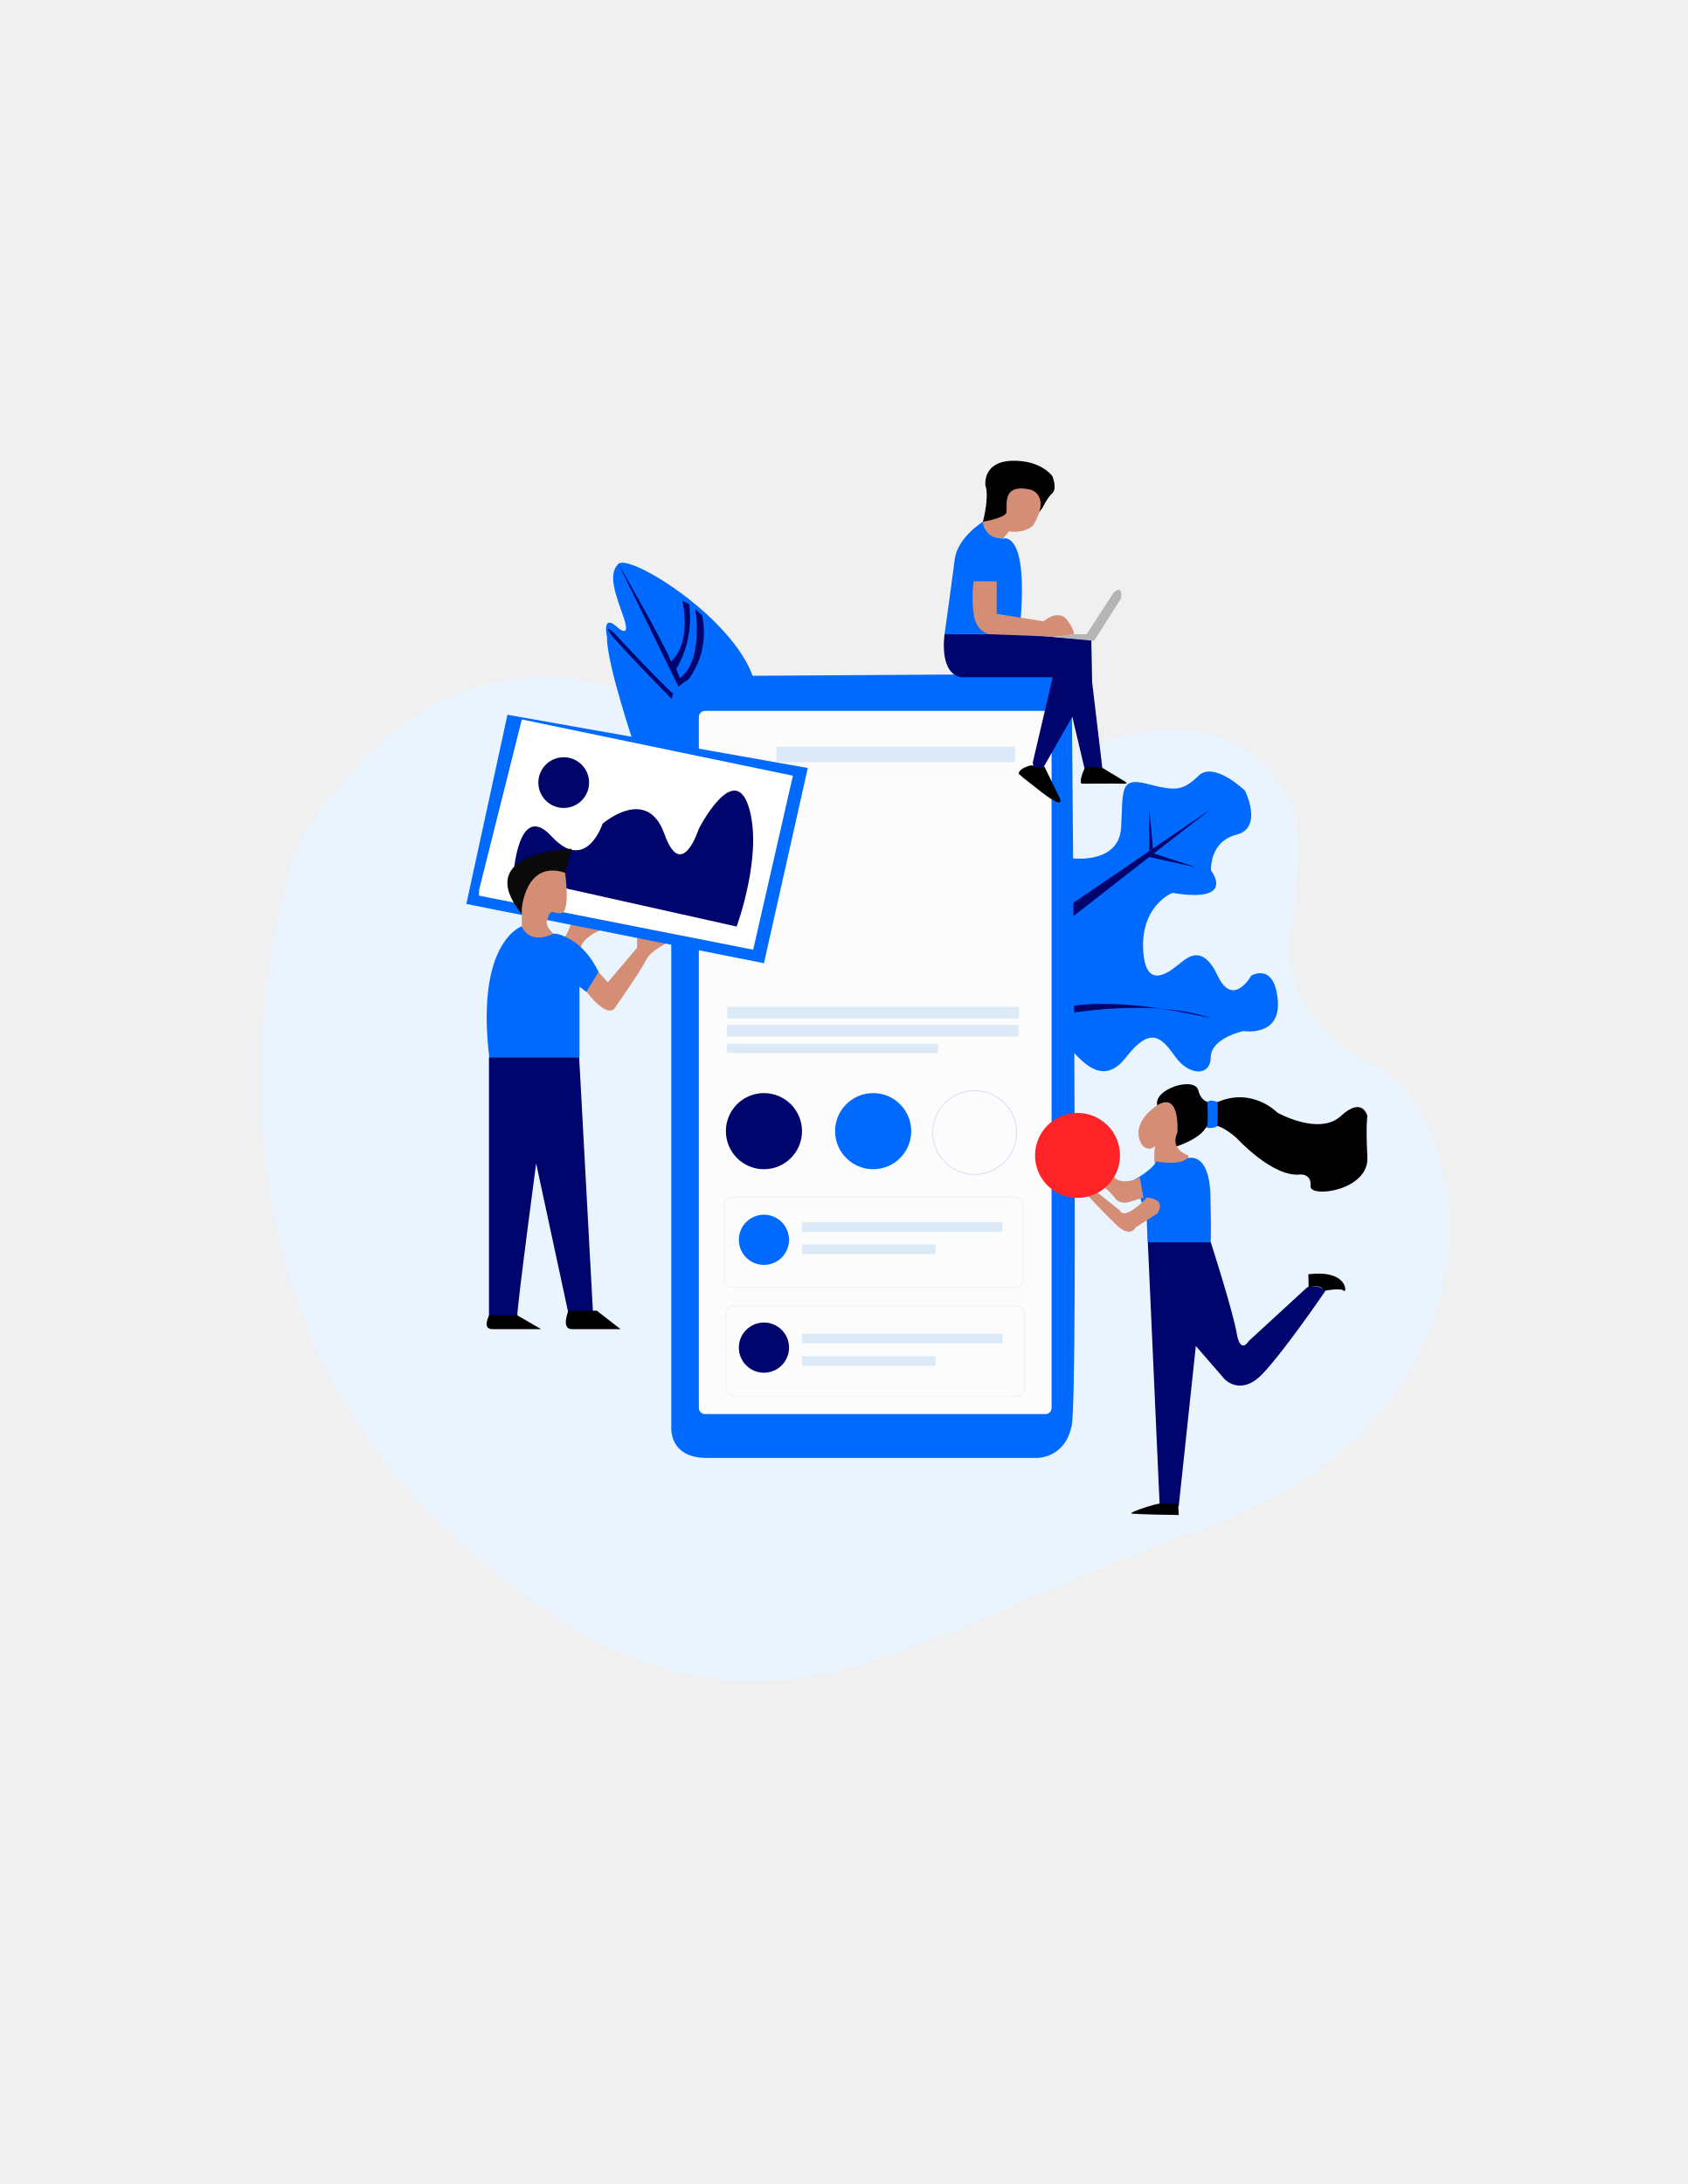
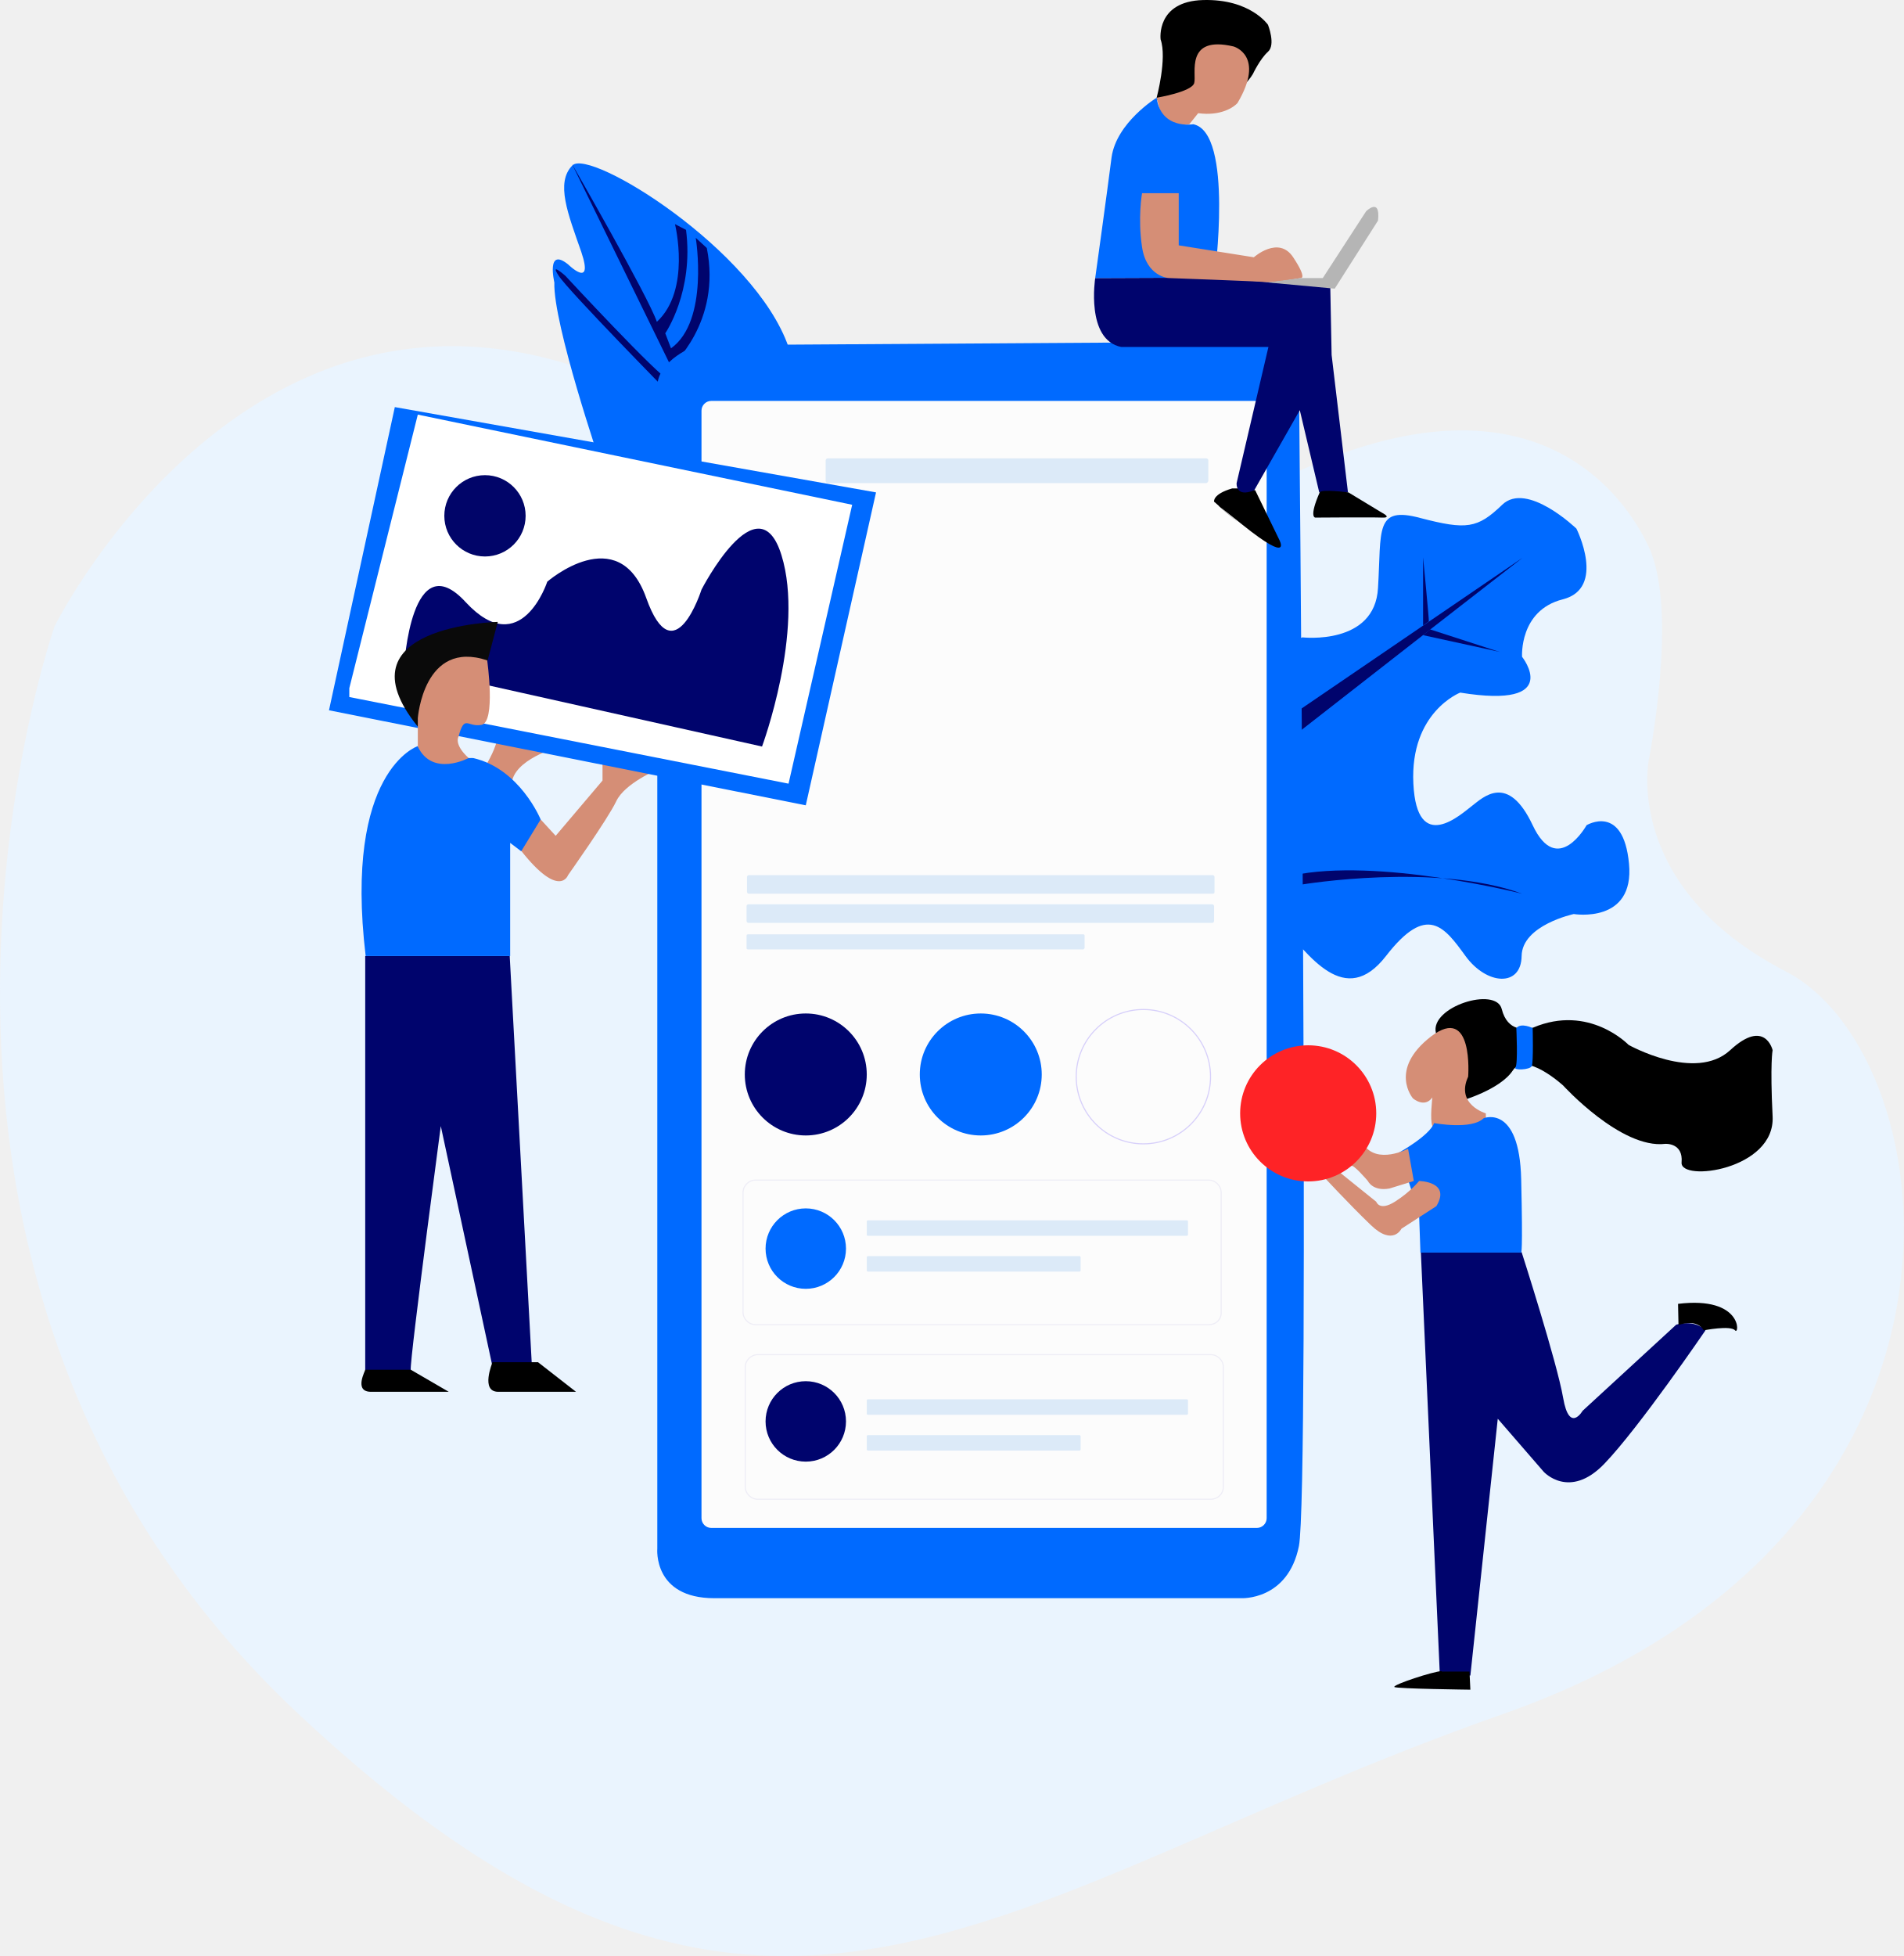
- <svg xmlns="http://www.w3.org/2000/svg" version="1.1" id="Layer_1" x="0px" y="0px" viewBox="0 0 612 792" style="enable-background:new 0 0 612 792;" xml:space="preserve">
-   <style type="text/css">
+ <svg xmlns="http://www.w3.org/2000/svg" width="113.991mm" height="117.096mm" viewBox="0 0 113.991 117.096" version="1.1" id="svg8">
+   <defs id="defs2" />
+   <g id="layer1" transform="translate(-17.08806,-30.65437)">
+     <g id="g124" transform="matrix(0.2645833,0,0,0.2645833,-7.95447,-13.55457)">
+       <path class="st0" d="m 246.2,259.4 c 0,0 59.3,62.9 124.6,23.7 65.3,-39.2 90.3,-6.6 97,7.8 6.7,14.4 0,48 0,48 0,0 -6.1,28.8 31,48 37.1,19.2 51.1,127.6 -64,168 -115.1,40.4 -166.1,99.8 -272.6,0 C 55.7,455.1 107,308.8 107,308.8 c 0,0 49.1,-99.2 139.2,-49.4 z" id="path12" />
+       <path class="st1" d="m 389.4,311.3 c 0,0 16.4,1.9 17.1,-11.2 0.8,-13.1 -0.8,-18.6 9.6,-15.8 10.4,2.7 12.9,2.4 18.5,-3 5.6,-5.4 16.8,5.4 16.8,5.4 0,0 6.8,13.5 -3.1,16 -9.9,2.5 -9.2,13 -9.2,13 0,0 9.5,11.9 -14,8.1 0,0 -11.4,4.4 -10.6,20.6 0.8,16.2 10.8,6.9 13.3,5 2.5,-1.9 8.1,-7.5 13.7,4.4 5.6,11.9 12.2,0 12.2,0 0,0 8.3,-5 9.6,8.7 1.3,13.7 -12.5,11.4 -12.5,11.4 0,0 -11.7,2.5 -11.8,9.5 -0.1,7.1 -7.9,6.6 -12.7,0 -4.8,-6.6 -8.7,-12 -18,0 -9.3,12 -17.5,-0.2 -24,-7.5 -6.5,-7.3 -7.1,-60.3 -7.1,-60.3 z" id="path14" />
+       <path class="st1" d="m 230.6,272.1 c 0,0 -10.8,-31.7 -10.5,-41.1 0,0 -1.9,-8.1 3.1,-4.1 0,0 5.9,5.8 3,-2.8 -3,-8.6 -5.9,-15.7 -2,-19.6 3.9,-3.9 41.2,19 48.9,41.1 7.7,22.1 4,26.5 4,26.5 z" id="path16" />
+       <path class="st2" d="m 389.4,367.2 c 0,0 30.3,-5 49.7,2.1 0,0 -32.8,-8.3 -52.1,-4.1" id="path18" />
+       <path class="st2" d="m 224.1,204.2 22.4,45.8 c 0,0 11.5,-9.9 8.1,-26.8 l -2.5,-2.3 c 0,0 3.1,18.8 -5.6,25 l -1.3,-3.4 c 0,0 6.5,-9.4 4.7,-23.4 l -2.5,-1.3 c 0,0 3.7,14.9 -4.1,22.1 -2,-5.8 -19.2,-35.7 -19.2,-35.7 z" id="path20" />
+       <path class="st2" d="m 222.6,229.5 c 0,0 21.2,22.9 23.7,23.8 v 3 c 0,0 -23.1,-23.5 -25.2,-26.8 -2.2,-3.3 1.5,0 1.5,0 z" id="path22" />
+       <polygon class="st2" points="439.2,293.3 419.5,308.6 384.5,335.9 384.5,330.6 " id="polygon24" />
+       <path d="m 356.4,189.2 c 0,0 2.4,-8.9 0.9,-13.2 0,0 -1.1,-8.6 9.6,-8.9 10.7,-0.3 14.7,5.6 14.7,5.6 0,0 1.8,4.5 0,6.1 -1.8,1.6 -3.4,5 -3.4,5 0,0 -3,5.3 -7.6,4.8 -4.6,-0.5 -14,1.2 -14,1.2" id="path26" />
+       <path class="st3" d="m 356.4,189.2 c 0,0 7.9,-1.3 8.5,-3.3 0.6,-2 -2.2,-10.9 8.9,-8.3 0,0 7.3,2 0.9,12.8 -0.8,0.9 -3.7,3 -8.9,2.3 l -2,2.5 -5.6,0.8 z" id="path28" />
+       <path class="st1" d="m 243.4,254.6 v 262.9 c 0,0 -1,11.2 12.9,11.2 13.9,0 119.2,0 119.2,0 0,0 10.6,0.6 13.1,-11.8 2.5,-12.5 0,-264.8 0,-264.8 0,0 -1.3,-14.3 -21.8,-9.4 l -19.3,1.9 -95.3,0.6 c 0,0.1 -8.8,3.2 -8.8,9.4 z" id="path30" />
+       <path class="st4" d="M 379.1,512.8 H 255.6 c -1.2,0 -2.2,-1 -2.2,-2.2 V 260 c 0,-1.2 1,-2.2 2.2,-2.2 h 123.5 c 1.2,0 2.2,1 2.2,2.2 v 250.6 c 0,1.2 -1,2.2 -2.2,2.2 z" id="path32" />
+       <path class="st5" d="M 367.6,276.4 H 282 c -0.3,0 -0.5,-0.2 -0.5,-0.5 v -4.6 c 0,-0.3 0.2,-0.5 0.5,-0.5 h 85.6 c 0.3,0 0.5,0.2 0.5,0.5 v 4.6 c -0.1,0.3 -0.3,0.5 -0.5,0.5 z" id="path34" />
+       <path class="st5" d="m 369.1,369.3 h -105 c -0.2,0 -0.4,-0.2 -0.4,-0.4 v -3.4 c 0,-0.2 0.2,-0.4 0.4,-0.4 h 105 c 0.2,0 0.4,0.2 0.4,0.4 v 3.4 c 0,0.2 -0.1,0.4 -0.4,0.4 z" id="path36" />
+       <path class="st5" d="M 369,375.9 H 264 c -0.2,0 -0.4,-0.2 -0.4,-0.4 v -3.4 c 0,-0.2 0.2,-0.4 0.4,-0.4 h 105 c 0.2,0 0.4,0.2 0.4,0.4 v 3.4 c -0.1,0.3 -0.2,0.4 -0.4,0.4 z" id="path38" />
+       <path class="st5" d="m 339.8,381.9 h -75.9 c -0.2,0 -0.3,-0.1 -0.3,-0.3 v -2.8 c 0,-0.2 0.1,-0.3 0.3,-0.3 h 75.9 c 0.2,0 0.3,0.1 0.3,0.3 v 2.8 c -0.1,0.1 -0.2,0.3 -0.3,0.3 z" id="path40" />
+       <circle class="st1" cx="316.6" cy="410.2" r="13.8" id="circle42" />
+       <circle class="st2" cx="277" cy="410.2" r="13.8" id="circle44" />
+       <circle class="st6" cx="353.4" cy="410.7" r="15.2" id="circle46" />
+       <path d="m 374.8,277.6 2.1,0.2 1.8,0.2 5.4,11.1 c 0,0 3.3,6 -8.3,-3.3 -4,-3.2 -5.4,-4.3 -5.4,-4.3 -0.1,0 4.5,3.9 4.5,3.9 l -5.5,-4.8 c 0,0 -0.4,-1.7 4.1,-3" id="path48" />
+       <path class="st2" d="m 342.5,230 c 0,0 -2.2,14 5.9,15.6 h 29.6 3.7 l -7.2,30.8 c 0,0 -0.3,3.4 4,1.6 l 10.3,-18.1 4.4,18.6 h 6.5 l -3.7,-31.1 -0.3,-15.3 -26.3,-2.2 z" id="path50" />
+       <path class="st1" d="m 369.5,229.9 c 0,0 4.4,-32.8 -4.8,-34.7 0,0 -7.3,1.3 -8.3,-6 0,0 -9.1,5.6 -10.2,13.5 -1,7.9 -3.7,27.3 -3.7,27.3 z" id="path52" />
+       <path class="st3" d="m 353.1,210.8 h 8.3 v 11.8 l 17,2.7 c 0,0 5.6,-5 8.9,0 3.3,5 1.7,4.7 1.7,4.7 0,0 -5.8,1.1 -8.1,0.9 -2.3,-0.2 -21.8,-0.9 -21.8,-0.9 0,0 -5,-0.3 -6,-7 -1,-6.6 0,-12.2 0,-12.2 z" id="path54" />
+       <path class="st7" d="m 389,230 h 5 l 9.8,-15.1 c 0,0 3.3,-3.3 2.7,2.1 l -9.8,15.4 -15.1,-1.4 z" id="path56" />
+       <path d="m 393.3,278.5 c 0.3,-0.8 6.5,0 6.5,0 l 7.6,4.6 c 0,0 2.4,1.2 0,1.1 -2.4,-0.1 -15.1,0 -15.1,0 0,0 -1.5,0 1,-5.7 z" id="path58" />
+       <path d="m 425.2,416.2 c 0,0 8.9,-2.5 11.8,-6.9 2.9,-4.4 11.4,3.4 11.4,3.4 0,0 13.1,14.4 23.1,13.2 0,0 4.1,-0.3 3.7,4.2 -0.4,4.5 21.2,1.7 20.6,-10.4 -0.6,-12.1 0,-15 0,-15 0,0 -1.7,-7.3 -9.6,0 -7.9,7.3 -23,-1.2 -23,-1.2 0,0 -8.9,-9.3 -21.6,-3.9 -1.7,0.5 -5.8,1 -7.1,-4.2 -1.3,-5.2 -16.3,-0.5 -14.9,5.4 1.4,5.9 5.6,15.4 5.6,15.4 z" id="path60" />
+       <path class="st3" d="m 418.8,415.4 c 0,0 -0.6,5 0,6.5 0.6,1.5 12.1,0 12.1,0 V 419 c 0,0 -6.9,-2 -4,-8.3 0,0 1.3,-16.5 -8.4,-9.1 -9.7,7.5 -4.1,14 -4.1,14 0,0 2.6,2.3 4.4,-0.2 z" id="path62" />
+       <path class="st2" d="m 416.2,450.5 4.3,95.7 h 6.9 l 6.2,-58.1 10.4,12 c 0,0 5.8,6.4 13.7,-1.8 7.9,-8.2 22.9,-30.2 22.9,-30.2 0,0 -2.1,-2.5 -6.6,-1.3 l -21.2,19.5 c 0,0 -3,5.2 -4.4,-2.9 -1.4,-8.1 -9.4,-33 -9.4,-33 h -22.8 z" id="path64" />
+       <path class="st1" d="m 411.2,427.9 c 0,0 6.9,-3.8 8,-6.7 0,0 8.5,1.6 11.2,-1.1 0,0 8.1,-3.3 8.5,13.8 0.4,17.1 0,16.6 0,16.6 h -22.8 l -0.3,-8.6 -3.1,-9.8 z" id="path66" />
+       <path class="st3" d="m 397.4,432 8.7,7 c 0,0 0.7,2.2 4.2,0 3.5,-2.2 5.5,-4.7 5.5,-4.7 0,0 7.3,0.1 3.9,5.7 l -7.9,5.1 c 0,0 -1.9,4 -6.9,-0.8 -5,-4.8 -11,-11.3 -11,-11.3 z" id="path68" />
+       <path class="st3" d="m 400.4,430.9 c 0.5,-0.5 3.8,3.4 3.8,3.4 0,0 1.1,2.4 4.9,1.7 l 5.5,-1.7 -1.3,-7.3 c 0,0 -7,3.7 -10.1,-1 -3.1,-4.7 -5.8,1.4 -5.8,1.4" id="path70" />
+       <path d="m 420.9,545.2 c -1.7,0 -11.2,3.1 -10.7,3.6 0.6,0.4 17.2,0.6 17.2,0.6 l -0.2,-4.1 h -6.3 z" id="path72" />
+       <path d="m 474.5,466.9 c 0,0 4.1,-1.6 5.7,1.2 0,0 6.1,-1.2 7.1,0 1,1.2 1.8,-7.8 -12.9,-6 z" id="path74" />
+       <path class="st2" d="m 192,410.7 14,65.1 h 9 l -5,-92.4 h -32.7 v 93.7 c 0,0 10.6,2.2 10.3,0 -0.3,-2.2 7.6,-61.2 7.6,-61.2" id="path76" />
+       <path class="st3" d="m 221.8,335.9 c 0,0 -9.7,2.4 -11.2,7.6 -1.5,5.2 -8.3,0 -8.3,0 0,0 4.5,-5.2 5.3,-11 l 13,3.4" id="path78" />
+       <path d="m 178.6,482 h 17.6 l -8.6,-5 h -10.3 c 0.1,0.1 -2.7,5 1.3,5 z" id="path80" />
+       <path d="M 207.4,482 H 225 l -8.6,-6.7 h -10.3 c 0,0.1 -2.8,6.7 1.3,6.7 z" id="path82" />
+       <path class="st3" d="m 217,352.5 3.4,3.7 10.6,-12.5 v -5.9 l 12.5,3.4 c 0,0 -7.5,3.1 -9.4,7.2 -1.9,4 -10.9,16.7 -10.9,16.7 0,0 -1.9,5.5 -10.6,-5.5 -8.7,-11 -3.4,-11 -3.4,-11 z" id="path84" />
+       <polygon class="st1" points="184,259.2 169.1,327.8 277,349.3 292.9,278.5 " id="polygon86" />
+       <path class="st1" d="m 189.2,335.9 c 0,0 -16.8,5.5 -11.8,47.5 h 32.7 v -25.6 l 2.5,1.9 4.4,-7.2 c 0,0 -4.7,-11.5 -15.3,-13.9 0,-0.1 -10.9,0.8 -12.5,-2.7 z" id="path88" />
+       <polygon class="st8" points="173.7,322.8 173.7,324.8 273.1,344.4 287.5,281.3 189.2,260.9 " id="polygon90" />
+       <path class="st2" d="m 186.1,317.9 81,18.1 c 0,0 9.7,-26.2 4.4,-43.3 -5.3,-17.1 -18.1,7.8 -18.1,7.8 0,0 -6.2,19.6 -12.5,1.9 -6.3,-17.7 -22.4,-3.7 -22.4,-3.7 0,0 -5.9,18.1 -18.4,4.7 -12.4,-13.6 -14,14.5 -14,14.5 z" id="path92" />
+       <path class="st9" d="m 205,316.5 2.3,-8.7 c 0,0 -36.6,0.8 -18.1,23.7" id="path94" />
+       <path class="st3" d="m 198.4,333.8 c 0,0 -1.1,1.7 2.3,4.8 0,0 -8.2,4.4 -11.5,-2.6 v -6.4 c 0,0 1.3,-17.9 15.7,-13.1 0,0 2,14 -1.3,14.6 -3.2,0.6 -3.8,-2.5 -5.2,2.7 z" id="path96" />
+       <circle class="st10" cx="204.4" cy="283.8" r="9.2" id="circle98" />
+       <polyline class="st2" points="434.1,314.6 433.1,314.3 418.3,309.5 416.7,310.8  " id="polyline100" />
+       <path class="st2" d="m 418,307.7 c 0.1,-0.1 -1.3,-14.5 -1.3,-14.5 v 15.4" id="path102" />
+       <circle class="st2" cx="277" cy="488.7" r="9.1" id="circle104" />
+       <circle class="st1" cx="277" cy="449.6" r="9.1" id="circle106" />
+       <path class="st5" d="m 363.2,446.7 h -72.1 c -0.2,0 -0.3,-0.1 -0.3,-0.3 v -2.9 c 0,-0.2 0.1,-0.3 0.3,-0.3 h 72.1 c 0.2,0 0.3,0.1 0.3,0.3 v 2.9 c 0,0.2 -0.1,0.3 -0.3,0.3 z" id="path108" />
+       <path class="st5" d="m 338.9,454.8 h -47.8 c -0.2,0 -0.3,-0.1 -0.3,-0.3 v -2.9 c 0,-0.2 0.1,-0.3 0.3,-0.3 h 47.8 c 0.2,0 0.3,0.1 0.3,0.3 v 2.9 c 0,0.2 -0.1,0.3 -0.3,0.3 z" id="path110" />
+       <path class="st5" d="m 338.9,495.3 h -47.8 c -0.2,0 -0.3,-0.1 -0.3,-0.3 v -2.9 c 0,-0.2 0.1,-0.3 0.3,-0.3 h 47.8 c 0.2,0 0.3,0.1 0.3,0.3 v 2.9 c 0,0.2 -0.1,0.3 -0.3,0.3 z" id="path112" />
+       <path class="st5" d="m 363.2,487.2 h -72.1 c -0.2,0 -0.3,-0.1 -0.3,-0.3 V 484 c 0,-0.2 0.1,-0.3 0.3,-0.3 h 72.1 c 0.2,0 0.3,0.1 0.3,0.3 v 2.9 c 0,0.2 -0.1,0.3 -0.3,0.3 z" id="path114" />
+       <path class="st11" d="M 368.7,506.3 H 266.1 c -1.5,0 -2.8,-1.3 -2.8,-2.8 v -27.1 c 0,-1.5 1.3,-2.8 2.8,-2.8 h 102.6 c 1.5,0 2.8,1.3 2.8,2.8 v 27.1 c 0,1.6 -1.3,2.8 -2.8,2.8 z" id="path116" />
+       <path class="st11" d="M 368.3,466.8 H 265.6 c -1.5,0 -2.8,-1.3 -2.8,-2.8 v -27.1 c 0,-1.5 1.3,-2.8 2.8,-2.8 h 102.6 c 1.5,0 2.8,1.3 2.8,2.8 V 464 c 0.1,1.6 -1.2,2.8 -2.7,2.8 z" id="path118" />
+       <path class="st1" d="m 437.8,399.7 c 0,0 0.4,8.2 -0.2,8.9 -0.6,0.7 3.3,0.6 3.7,-0.3 0.4,-0.9 0.2,-8.6 0.2,-8.6 0,0 -2.6,-1.3 -3.7,0 z" id="path120" />
+       <circle class="st12" cx="390.7" cy="419" r="15.4" id="circle122" />
+     </g>
+   </g>
+   <style type="text/css" id="style10">
	.st0{fill:#EAF4FE;}
	.st1{fill:#006AFF;}
	.st2{fill:#00046D;}
	.st3{fill:#D58E76;}
	.st4{fill:#FCFCFC;}
	.st5{fill:#DCEAF8;}
	.st6{fill:none;stroke:#D7D0FA;stroke-width:0.25;stroke-miterlimit:10;}
	.st7{fill:#B5B5B5;}
	.st8{fill:#FFFFFF;}
	.st9{fill:#0A0A0A;}
	.st10{fill:#010569;}
	.st11{fill:none;stroke:#EEEDF6;stroke-width:0.25;stroke-miterlimit:10;}
	.st12{fill:#FE2326;}
</style>
-   <g>
-     <path class="st0" d="M246.2,259.4c0,0,59.3,62.9,124.6,23.7s90.3-6.6,97,7.8c6.7,14.4,0,48,0,48s-6.1,28.8,31,48s51.1,127.6-64,168   s-166.1,99.8-272.6,0s-55.2-246.1-55.2-246.1S156.1,209.6,246.2,259.4z" />
-     <path class="st1" d="M389.4,311.3c0,0,16.4,1.9,17.1-11.2c0.8-13.1-0.8-18.6,9.6-15.8c10.4,2.7,12.9,2.4,18.5-3   c5.6-5.4,16.8,5.4,16.8,5.4s6.8,13.5-3.1,16c-9.9,2.5-9.2,13-9.2,13s9.5,11.9-14,8.1c0,0-11.4,4.4-10.6,20.6s10.8,6.9,13.3,5   c2.5-1.9,8.1-7.5,13.7,4.4s12.2,0,12.2,0s8.3-5,9.6,8.7s-12.5,11.4-12.5,11.4s-11.7,2.5-11.8,9.5c-0.1,7.1-7.9,6.6-12.7,0   c-4.8-6.6-8.7-12-18,0s-17.5-0.2-24-7.5s-7.1-60.3-7.1-60.3L389.4,311.3z" />
-     <path class="st1" d="M230.6,272.1c0,0-10.8-31.7-10.5-41.1c0,0-1.9-8.1,3.1-4.1c0,0,5.9,5.8,3-2.8c-3-8.6-5.9-15.7-2-19.6   c3.9-3.9,41.2,19,48.9,41.1s4,26.5,4,26.5H230.6z" />
-     <path class="st2" d="M389.4,367.2c0,0,30.3-5,49.7,2.1c0,0-32.8-8.3-52.1-4.1" />
-     <path class="st2" d="M224.1,204.2l22.4,45.8c0,0,11.5-9.9,8.1-26.8l-2.5-2.3c0,0,3.1,18.8-5.6,25l-1.3-3.4c0,0,6.5-9.4,4.7-23.4   l-2.5-1.3c0,0,3.7,14.9-4.1,22.1C241.3,234.1,224.1,204.2,224.1,204.2z" />
-     <path class="st2" d="M222.6,229.5c0,0,21.2,22.9,23.7,23.8v3c0,0-23.1-23.5-25.2-26.8C218.9,226.2,222.6,229.5,222.6,229.5z" />
-     <polygon class="st2" points="439.2,293.3 419.5,308.6 384.5,335.9 384.5,330.6  " />
-     <path d="M356.4,189.2c0,0,2.4-8.9,0.9-13.2c0,0-1.1-8.6,9.6-8.9s14.7,5.6,14.7,5.6s1.8,4.5,0,6.1s-3.4,5-3.4,5s-3,5.3-7.6,4.8   s-14,1.2-14,1.2" />
-     <path class="st3" d="M356.4,189.2c0,0,7.9-1.3,8.5-3.3c0.6-2-2.2-10.9,8.9-8.3c0,0,7.3,2,0.9,12.8c-0.8,0.9-3.7,3-8.9,2.3l-2,2.5   l-5.6,0.8L356.4,189.2z" />
-     <path class="st1" d="M243.4,254.6v262.9c0,0-1,11.2,12.9,11.2c13.9,0,119.2,0,119.2,0s10.6,0.6,13.1-11.8c2.5-12.5,0-264.8,0-264.8   s-1.3-14.3-21.8-9.4l-19.3,1.9l-95.3,0.6C252.2,245.3,243.4,248.4,243.4,254.6z" />
-     <path class="st4" d="M379.1,512.8H255.6c-1.2,0-2.2-1-2.2-2.2V260c0-1.2,1-2.2,2.2-2.2h123.5c1.2,0,2.2,1,2.2,2.2v250.6   C381.3,511.8,380.3,512.8,379.1,512.8z" />
-     <path class="st5" d="M367.6,276.4h-85.6c-0.3,0-0.5-0.2-0.5-0.5v-4.6c0-0.3,0.2-0.5,0.5-0.5h85.6c0.3,0,0.5,0.2,0.5,0.5v4.6   C368,276.2,367.8,276.4,367.6,276.4z" />
-     <path class="st5" d="M369.1,369.3h-105c-0.2,0-0.4-0.2-0.4-0.4v-3.4c0-0.2,0.2-0.4,0.4-0.4h105c0.2,0,0.4,0.2,0.4,0.4v3.4   C369.5,369.1,369.4,369.3,369.1,369.3z" />
-     <path class="st5" d="M369,375.9H264c-0.2,0-0.4-0.2-0.4-0.4v-3.4c0-0.2,0.2-0.4,0.4-0.4h105c0.2,0,0.4,0.2,0.4,0.4v3.4   C369.3,375.8,369.2,375.9,369,375.9z" />
-     <path class="st5" d="M339.8,381.9h-75.9c-0.2,0-0.3-0.1-0.3-0.3v-2.8c0-0.2,0.1-0.3,0.3-0.3h75.9c0.2,0,0.3,0.1,0.3,0.3v2.8   C340,381.7,339.9,381.9,339.8,381.9z" />
-     <circle class="st1" cx="316.6" cy="410.2" r="13.8" />
-     <circle class="st2" cx="277" cy="410.2" r="13.8" />
-     <circle class="st6" cx="353.4" cy="410.7" r="15.2" />
-     <path d="M374.8,277.6l2.1,0.2l1.8,0.2l5.4,11.1c0,0,3.3,6-8.3-3.3c-4-3.2-5.4-4.3-5.4-4.3c-0.1,0,4.5,3.9,4.5,3.9l-5.5-4.8   c0,0-0.4-1.7,4.1-3" />
-     <path class="st2" d="M342.5,230c0,0-2.2,14,5.9,15.6H378h3.7l-7.2,30.8c0,0-0.3,3.4,4,1.6l10.3-18.1l4.4,18.6h6.5l-3.7-31.1   l-0.3-15.3l-26.3-2.2L342.5,230L342.5,230z" />
-     <path class="st1" d="M369.5,229.9c0,0,4.4-32.8-4.8-34.7c0,0-7.3,1.3-8.3-6c0,0-9.1,5.6-10.2,13.5c-1,7.9-3.7,27.3-3.7,27.3   L369.5,229.9z" />
-     <path class="st3" d="M353.1,210.8h8.3v11.8l17,2.7c0,0,5.6-5,8.9,0s1.7,4.7,1.7,4.7s-5.8,1.1-8.1,0.9c-2.3-0.2-21.8-0.9-21.8-0.9   s-5-0.3-6-7C352.1,216.4,353.1,210.8,353.1,210.8z" />
-     <path class="st7" d="M389,230h5l9.8-15.1c0,0,3.3-3.3,2.7,2.1l-9.8,15.4l-15.1-1.4L389,230z" />
-     <path d="M393.3,278.5c0.3-0.8,6.5,0,6.5,0l7.6,4.6c0,0,2.4,1.2,0,1.1s-15.1,0-15.1,0S390.8,284.2,393.3,278.5z" />
-     <path d="M425.2,416.2c0,0,8.9-2.5,11.8-6.9s11.4,3.4,11.4,3.4s13.1,14.4,23.1,13.2c0,0,4.1-0.3,3.7,4.2   c-0.4,4.5,21.2,1.7,20.6-10.4s0-15,0-15s-1.7-7.3-9.6,0c-7.9,7.3-23-1.2-23-1.2s-8.9-9.3-21.6-3.9c-1.7,0.5-5.8,1-7.1-4.2   c-1.3-5.2-16.3-0.5-14.9,5.4S425.2,416.2,425.2,416.2z" />
-     <path class="st3" d="M418.8,415.4c0,0-0.6,5,0,6.5s12.1,0,12.1,0V419c0,0-6.9-2-4-8.3c0,0,1.3-16.5-8.4-9.1c-9.7,7.5-4.1,14-4.1,14   S417,417.9,418.8,415.4z" />
-     <path class="st2" d="M416.2,450.5l4.3,95.7h6.9l6.2-58.1l10.4,12c0,0,5.8,6.4,13.7-1.8c7.9-8.2,22.9-30.2,22.9-30.2   s-2.1-2.5-6.6-1.3l-21.2,19.5c0,0-3,5.2-4.4-2.9c-1.4-8.1-9.4-33-9.4-33H416.2z" />
-     <path class="st1" d="M411.2,427.9c0,0,6.9-3.8,8-6.7c0,0,8.5,1.6,11.2-1.1c0,0,8.1-3.3,8.5,13.8c0.4,17.1,0,16.6,0,16.6h-22.8   l-0.3-8.6l-3.1-9.8L411.2,427.9z" />
-     <path class="st3" d="M397.4,432l8.7,7c0,0,0.7,2.2,4.2,0s5.5-4.7,5.5-4.7s7.3,0.1,3.9,5.7l-7.9,5.1c0,0-1.9,4-6.9-0.8   S393.9,433,393.9,433L397.4,432z" />
-     <path class="st3" d="M400.4,430.9c0.5-0.5,3.8,3.4,3.8,3.4s1.1,2.4,4.9,1.7l5.5-1.7l-1.3-7.3c0,0-7,3.7-10.1-1s-5.8,1.4-5.8,1.4" />
-     <path d="M420.9,545.2c-1.7,0-11.2,3.1-10.7,3.6c0.6,0.4,17.2,0.6,17.2,0.6l-0.2-4.1H420.9z" />
-     <path d="M474.5,466.9c0,0,4.1-1.6,5.7,1.2c0,0,6.1-1.2,7.1,0s1.8-7.8-12.9-6L474.5,466.9L474.5,466.9z" />
-     <path class="st2" d="M192,410.7l14,65.1h9l-5-92.4h-32.7v93.7c0,0,10.6,2.2,10.3,0s7.6-61.2,7.6-61.2" />
-     <path class="st3" d="M221.8,335.9c0,0-9.7,2.4-11.2,7.6c-1.5,5.2-8.3,0-8.3,0s4.5-5.2,5.3-11l13,3.4" />
-     <path d="M178.6,482h17.6l-8.6-5h-10.3C177.4,477.1,174.6,482,178.6,482z" />
-     <path d="M207.4,482H225l-8.6-6.7h-10.3C206.1,475.4,203.3,482,207.4,482z" />
-     <path class="st3" d="M217,352.5l3.4,3.7l10.6-12.5v-5.9l12.5,3.4c0,0-7.5,3.1-9.4,7.2c-1.9,4-10.9,16.7-10.9,16.7   s-1.9,5.5-10.6-5.5c-8.7-11-3.4-11-3.4-11L217,352.5z" />
-     <polygon class="st1" points="184,259.2 169.1,327.8 277,349.3 292.9,278.5  " />
-     <path class="st1" d="M189.2,335.9c0,0-16.8,5.5-11.8,47.5h32.7v-25.6l2.5,1.9l4.4-7.2c0,0-4.7-11.5-15.3-13.9   C201.7,338.5,190.8,339.4,189.2,335.9z" />
-     <polygon class="st8" points="173.7,324.8 273.1,344.4 287.5,281.3 189.2,260.9 173.7,322.8  " />
-     <path class="st2" d="M186.1,317.9l81,18.1c0,0,9.7-26.2,4.4-43.3c-5.3-17.1-18.1,7.8-18.1,7.8s-6.2,19.6-12.5,1.9   s-22.4-3.7-22.4-3.7s-5.9,18.1-18.4,4.7C187.7,289.8,186.1,317.9,186.1,317.9z" />
-     <path class="st9" d="M205,316.5l2.3-8.7c0,0-36.6,0.8-18.1,23.7" />
-     <path class="st3" d="M198.4,333.8c0,0-1.1,1.7,2.3,4.8c0,0-8.2,4.4-11.5-2.6v-6.4c0,0,1.3-17.9,15.7-13.1c0,0,2,14-1.3,14.6   C200.4,331.7,199.8,328.6,198.4,333.8z" />
-     <circle class="st10" cx="204.4" cy="283.8" r="9.2" />
-     <polyline class="st2" points="434.1,314.6 433.1,314.3 418.3,309.5 416.7,310.8  " />
-     <path class="st2" d="M418,307.7c0.1-0.1-1.3-14.5-1.3-14.5v15.4" />
-     <circle class="st2" cx="277" cy="488.7" r="9.1" />
-     <circle class="st1" cx="277" cy="449.6" r="9.1" />
-     <path class="st5" d="M363.2,446.7h-72.1c-0.2,0-0.3-0.1-0.3-0.3v-2.9c0-0.2,0.1-0.3,0.3-0.3h72.1c0.2,0,0.3,0.1,0.3,0.3v2.9   C363.5,446.6,363.4,446.7,363.2,446.7z" />
-     <path class="st5" d="M338.9,454.8h-47.8c-0.2,0-0.3-0.1-0.3-0.3v-2.9c0-0.2,0.1-0.3,0.3-0.3h47.8c0.2,0,0.3,0.1,0.3,0.3v2.9   C339.2,454.7,339.1,454.8,338.9,454.8z" />
-     <path class="st5" d="M338.9,495.3h-47.8c-0.2,0-0.3-0.1-0.3-0.3v-2.9c0-0.2,0.1-0.3,0.3-0.3h47.8c0.2,0,0.3,0.1,0.3,0.3v2.9   C339.2,495.2,339.1,495.3,338.9,495.3z" />
-     <path class="st5" d="M363.2,487.2h-72.1c-0.2,0-0.3-0.1-0.3-0.3V484c0-0.2,0.1-0.3,0.3-0.3h72.1c0.2,0,0.3,0.1,0.3,0.3v2.9   C363.5,487.1,363.4,487.2,363.2,487.2z" />
-     <path class="st11" d="M368.7,506.3H266.1c-1.5,0-2.8-1.3-2.8-2.8v-27.1c0-1.5,1.3-2.8,2.8-2.8h102.6c1.5,0,2.8,1.3,2.8,2.8v27.1   C371.5,505.1,370.2,506.3,368.7,506.3z" />
-     <path class="st11" d="M368.3,466.8H265.6c-1.5,0-2.8-1.3-2.8-2.8v-27.1c0-1.5,1.3-2.8,2.8-2.8h102.6c1.5,0,2.8,1.3,2.8,2.8V464   C371.1,465.6,369.8,466.8,368.3,466.8z" />
-     <path class="st1" d="M437.8,399.7c0,0,0.4,8.2-0.2,8.9s3.3,0.6,3.7-0.3s0.2-8.6,0.2-8.6S438.9,398.4,437.8,399.7z" />
-     <circle class="st12" cx="390.7" cy="419" r="15.4" />
-   </g>
</svg>
